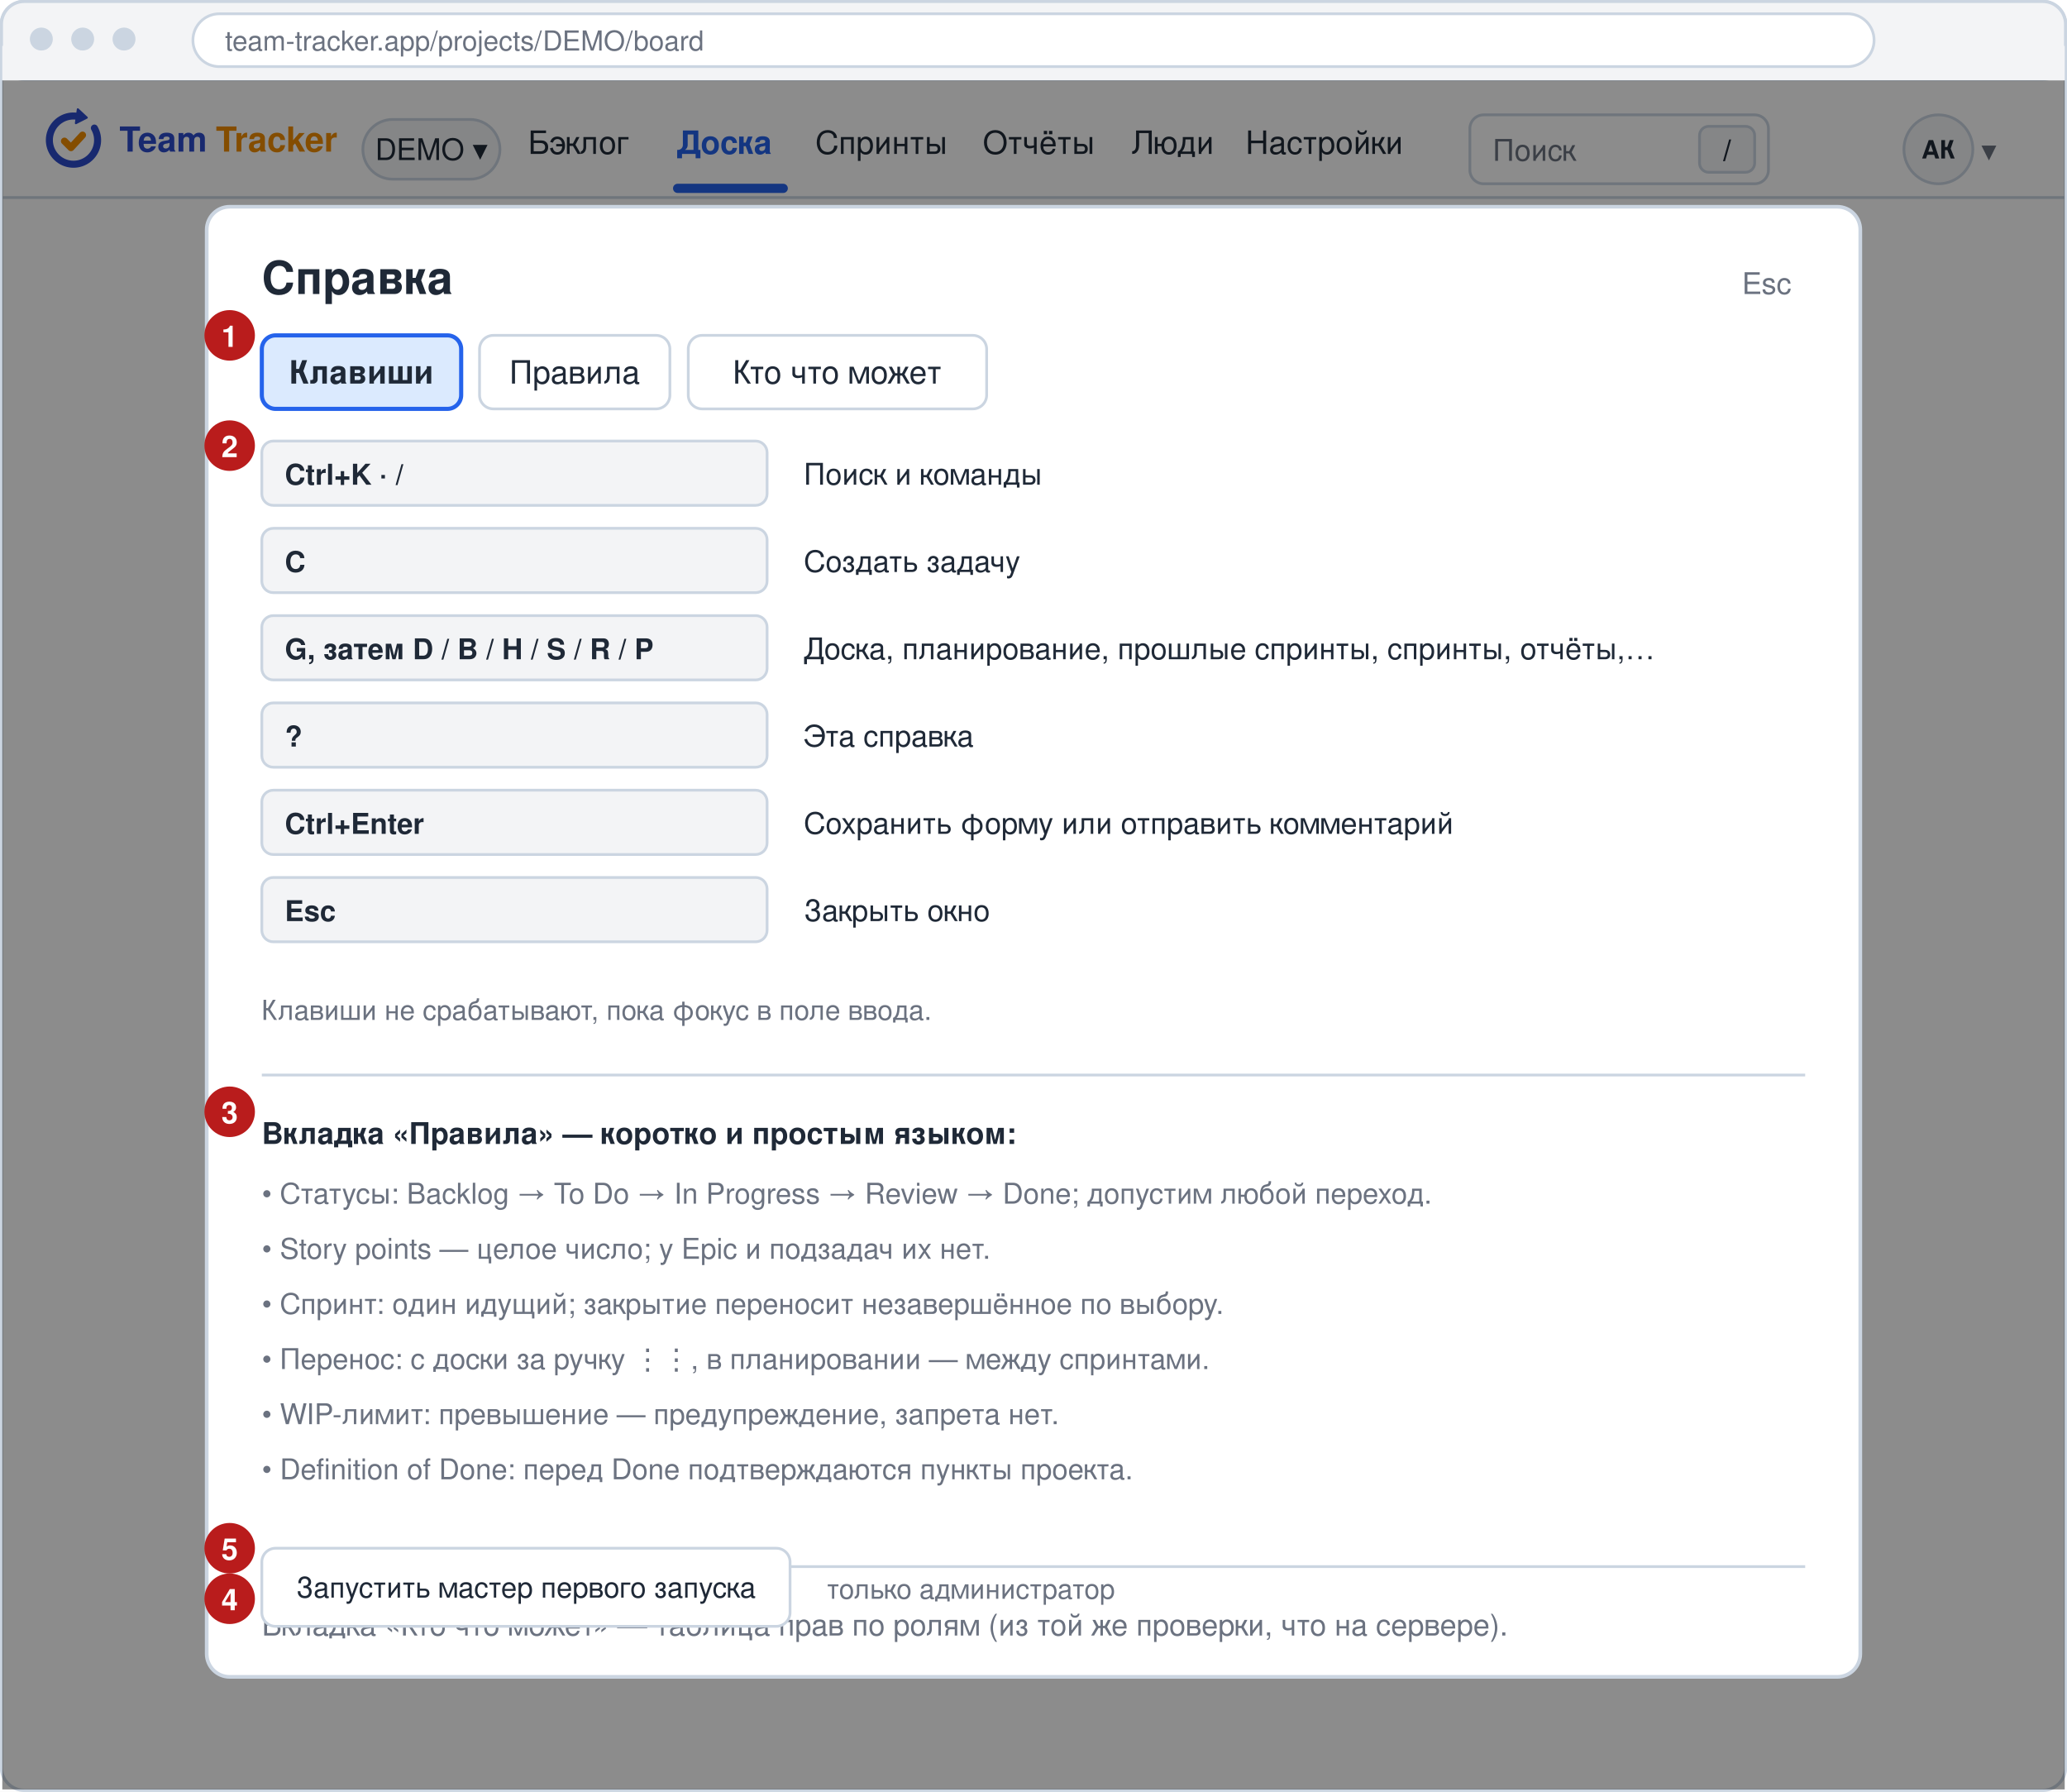
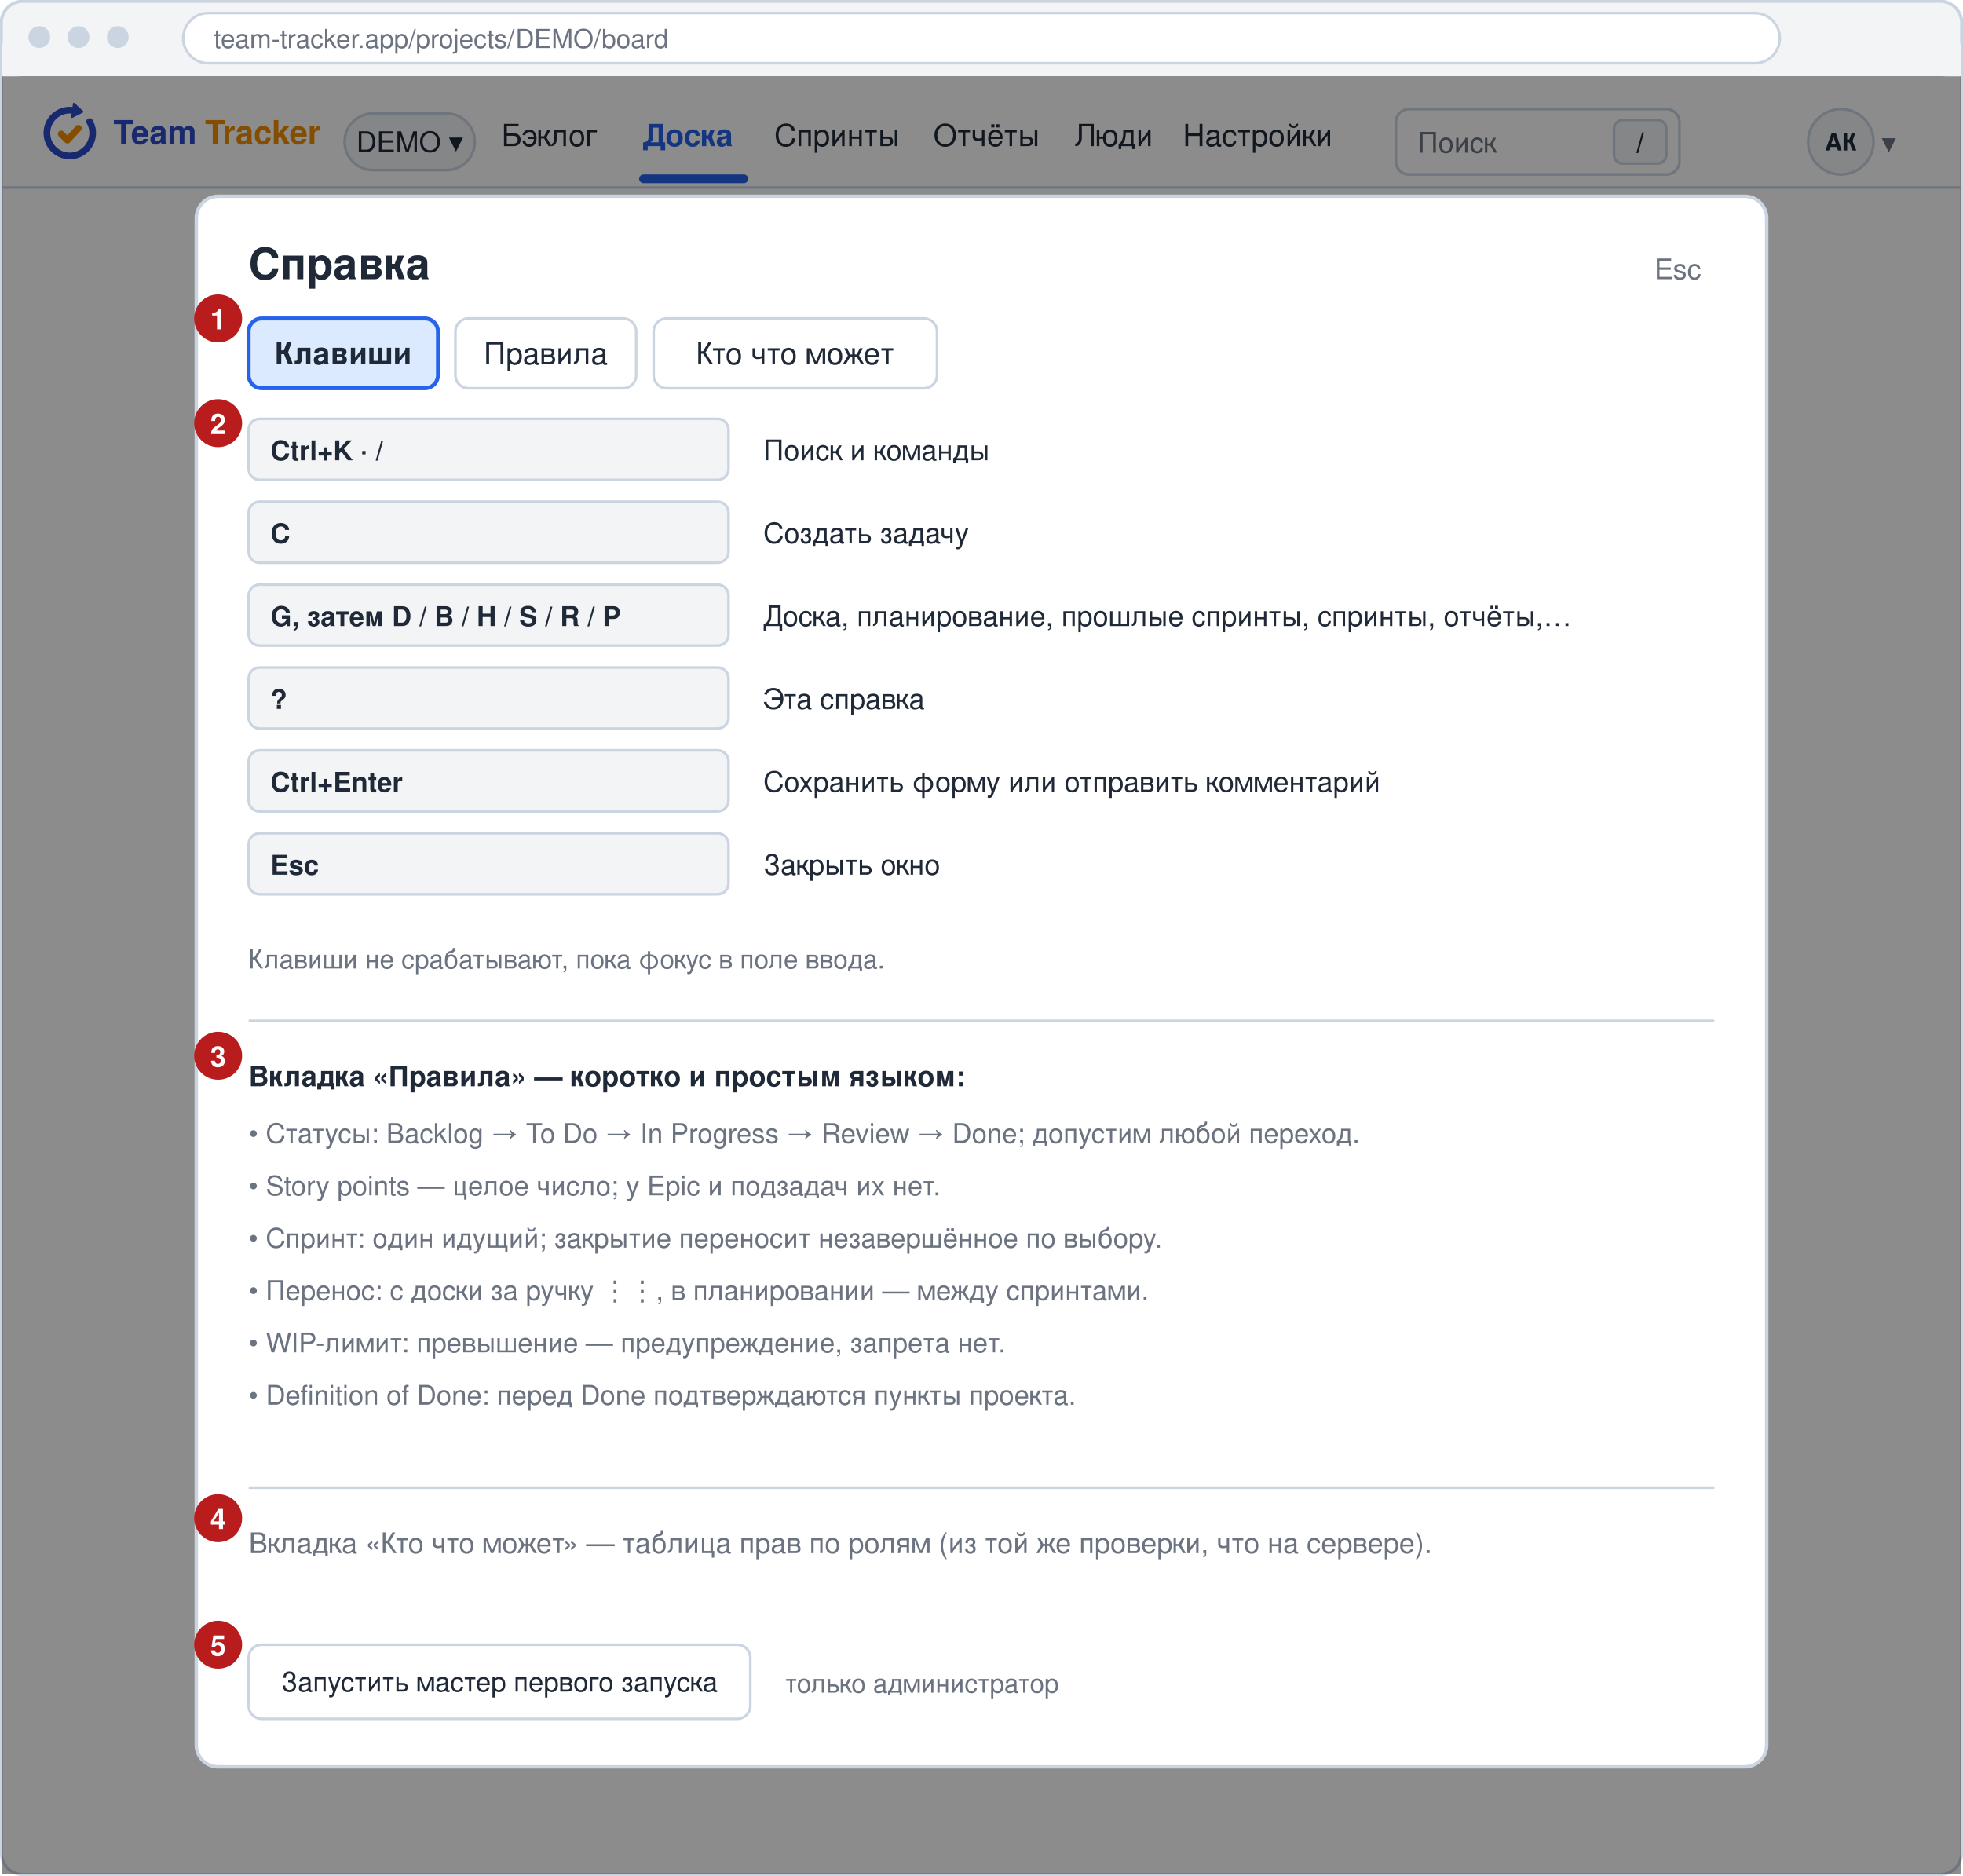
- <svg xmlns="http://www.w3.org/2000/svg" width="900" height="780" viewBox="0 0 900 780" font-family="Helvetica, Arial, 'Segoe UI', 'DejaVu Sans', sans-serif" role="img" aria-label="Встроенная справка по «?»">
+ <svg xmlns="http://www.w3.org/2000/svg" width="900" height="860" viewBox="0 0 900 860" font-family="Helvetica, Arial, 'Segoe UI', 'DejaVu Sans', sans-serif" role="img" aria-label="Встроенная справка по «?»">
  <defs>
    <marker id="arr" viewBox="0 0 10 10" refX="9" refY="5" markerWidth="7" markerHeight="7" orient="auto-start-reverse">
      <path d="M0 0 L10 5 L0 10 z" fill="#2563eb" />
    </marker>
  </defs>
-   <rect width="900" height="780" fill="#ffffff" />
-   <rect x="0.6" y="0.6" width="898.8" height="778.8" rx="10" fill="#ffffff" stroke="#cbd5e1" stroke-width="1.4" />
+   <rect width="900" height="860" fill="#ffffff" />
+   <rect x="0.6" y="0.6" width="898.8" height="858.8" rx="10" fill="#ffffff" stroke="#cbd5e1" stroke-width="1.4" />
  <rect x="0.6" y="0.6" width="898.8" height="34" rx="10" fill="#f3f4f6" stroke="#cbd5e1" stroke-width="1.4" />
  <rect x="1" y="20" width="898" height="15" rx="0" fill="#f3f4f6" />
  <circle cx="18" cy="17" r="5" fill="#cbd5e1" />
  <circle cx="36" cy="17" r="5" fill="#cbd5e1" />
  <circle cx="54" cy="17" r="5" fill="#cbd5e1" />
  <rect x="84" y="6" width="732" height="23" rx="11.5" fill="#ffffff" stroke="#cbd5e1" stroke-width="1.2" />
  <text x="98" y="22" text-anchor="start" font-size="12" fill="#6b7280">team-tracker.app/projects/DEMO/board</text>
  <line x1="1" y1="86" x2="899" y2="86" stroke="#cbd5e1" stroke-width="1.2" />
  <g transform="translate(18 47) scale(0.4375)">
    <path d="M52.78 20 A24 24 0 1 1 35.34 8.23" fill="none" stroke="#2B4ACB" stroke-width="7" stroke-linecap="round" />
    <polygon points="45.24,9.62 36.31,1.30 34.37,15.16" fill="#2B4ACB" stroke="#2B4ACB" stroke-width="2" stroke-linejoin="round" />
    <polyline points="23,33 29.5,39.5 41,27" fill="none" stroke="#F08C00" stroke-width="7" stroke-linecap="round" stroke-linejoin="round" />
  </g>
  <text x="52" y="66" text-anchor="start" font-size="15" font-weight="bold" fill="#2B4ACB">Team</text>
  <text x="94" y="66" text-anchor="start" font-size="15" font-weight="bold" fill="#F08C00">Tracker</text>
  <rect x="158" y="52" width="59.68" height="26" rx="13.0" fill="#f3f4f6" stroke="#cbd5e1" stroke-width="1.2" />
  <text x="187.84" y="69.68" text-anchor="middle" font-size="13" fill="#1f2937">DEMO ▾</text>
  <text x="230" y="67" text-anchor="start" font-size="14" fill="#1f2937">Бэклог</text>
  <text x="295.04" y="67" text-anchor="start" font-size="14" font-weight="bold" fill="#2563eb">Доска</text>
  <rect x="293.04" y="80" width="50.0" height="4" rx="2" fill="#2563eb" />
  <text x="355.04" y="67" text-anchor="start" font-size="14" fill="#1f2937">Спринты</text>
  <text x="427.92" y="67" text-anchor="start" font-size="14" fill="#1f2937">Отчёты</text>
  <text x="492.96" y="67" text-anchor="start" font-size="14" fill="#1f2937">Люди</text>
  <text x="542.32" y="67" text-anchor="start" font-size="14" fill="#1f2937">Настройки</text>
  <rect x="640" y="50" width="130" height="30" rx="6" fill="#ffffff" stroke="#cbd5e1" stroke-width="1.2" />
  <text x="650" y="70" text-anchor="start" font-size="13" fill="#6b7280">Поиск</text>
  <rect x="740" y="55" width="24" height="20" rx="4" fill="#f3f4f6" stroke="#cbd5e1" stroke-width="1.2" />
  <text x="752" y="70" text-anchor="middle" font-size="13" font-weight="bold" fill="#1f2937">/</text>
  <circle cx="844" cy="65" r="15" fill="#f3f4f6" stroke="#cbd5e1" stroke-width="1.2" />
  <text x="844" y="69" text-anchor="middle" font-size="11" font-weight="bold" fill="#1f2937">АК</text>
  <text x="866" y="70" text-anchor="middle" font-size="13" fill="#6b7280">▾</text>
-   <rect x="1" y="35" width="898" height="744" rx="0" fill="#000000" fill-opacity="0.45" />
-   <rect x="90" y="90" width="720" height="640" rx="10" fill="#ffffff" stroke="#cbd5e1" stroke-width="1.6" />
+   <rect x="1" y="35" width="898" height="824" rx="0" fill="#000000" fill-opacity="0.45" />
+   <rect x="90" y="90" width="720" height="720" rx="10" fill="#ffffff" stroke="#cbd5e1" stroke-width="1.6" />
  <text x="114" y="128" text-anchor="start" font-size="20" font-weight="bold" fill="#1f2937">Справка</text>
  <text x="780" y="128" text-anchor="end" font-size="13" fill="#6b7280">Esc</text>
  <rect x="114" y="146" width="86.8" height="32" rx="6" fill="#dbeafe" stroke="#2563eb" stroke-width="1.8" />
  <text x="157.4" y="167" text-anchor="middle" font-size="14" font-weight="bold" fill="#1f2937">Клавиши</text>
  <rect x="208.8" y="146" width="82.88" height="32" rx="6" fill="#ffffff" stroke="#cbd5e1" stroke-width="1.2" />
  <text x="250.24" y="167" text-anchor="middle" font-size="14" fill="#1f2937">Правила</text>
  <rect x="299.68" y="146" width="129.92" height="32" rx="6" fill="#ffffff" stroke="#cbd5e1" stroke-width="1.2" />
  <text x="364.64" y="167" text-anchor="middle" font-size="14" fill="#1f2937">Кто что может</text>
  <circle cx="100" cy="146" r="11" fill="#b91c1c" />
  <text x="100" y="151" text-anchor="middle" font-size="13" font-weight="bold" fill="#ffffff">1</text>
  <rect x="114" y="192" width="220" height="28" rx="5" fill="#f3f4f6" stroke="#cbd5e1" stroke-width="1.2" />
  <text x="124" y="211" text-anchor="start" font-size="12.5" font-weight="bold" fill="#1f2937">Ctrl+K  ·  /</text>
  <text x="350" y="211" text-anchor="start" font-size="13" fill="#1f2937">Поиск и команды</text>
  <rect x="114" y="230" width="220" height="28" rx="5" fill="#f3f4f6" stroke="#cbd5e1" stroke-width="1.2" />
  <text x="124" y="249" text-anchor="start" font-size="12.5" font-weight="bold" fill="#1f2937">C</text>
  <text x="350" y="249" text-anchor="start" font-size="13" fill="#1f2937">Создать задачу</text>
  <rect x="114" y="268" width="220" height="28" rx="5" fill="#f3f4f6" stroke="#cbd5e1" stroke-width="1.2" />
  <text x="124" y="287" text-anchor="start" font-size="12.5" font-weight="bold" fill="#1f2937">G, затем D / B / H / S / R / P</text>
  <text x="350" y="287" text-anchor="start" font-size="13" fill="#1f2937">Доска, планирование, прошлые спринты, спринты, отчёты,…</text>
  <rect x="114" y="306" width="220" height="28" rx="5" fill="#f3f4f6" stroke="#cbd5e1" stroke-width="1.2" />
  <text x="124" y="325" text-anchor="start" font-size="12.5" font-weight="bold" fill="#1f2937">?</text>
  <text x="350" y="325" text-anchor="start" font-size="13" fill="#1f2937">Эта справка</text>
  <rect x="114" y="344" width="220" height="28" rx="5" fill="#f3f4f6" stroke="#cbd5e1" stroke-width="1.2" />
  <text x="124" y="363" text-anchor="start" font-size="12.5" font-weight="bold" fill="#1f2937">Ctrl+Enter</text>
  <text x="350" y="363" text-anchor="start" font-size="13" fill="#1f2937">Сохранить форму или отправить комментарий</text>
  <rect x="114" y="382" width="220" height="28" rx="5" fill="#f3f4f6" stroke="#cbd5e1" stroke-width="1.2" />
  <text x="124" y="401" text-anchor="start" font-size="12.5" font-weight="bold" fill="#1f2937">Esc</text>
  <text x="350" y="401" text-anchor="start" font-size="13" fill="#1f2937">Закрыть окно</text>
  <circle cx="100" cy="194" r="11" fill="#b91c1c" />
  <text x="100" y="199" text-anchor="middle" font-size="13" font-weight="bold" fill="#ffffff">2</text>
  <text x="114" y="444" text-anchor="start" font-size="12" fill="#6b7280">Клавиши не срабатывают, пока фокус в поле ввода.</text>
  <line x1="114" y1="468" x2="786" y2="468" stroke="#cbd5e1" stroke-width="1.2" />
  <text x="114" y="498" text-anchor="start" font-size="13" font-weight="bold" fill="#1f2937">Вкладка «Правила» — коротко и простым языком:</text>
  <text x="114" y="524" text-anchor="start" font-size="12.5" fill="#6b7280">• Статусы: Backlog → To Do → In Progress → Review → Done; допустим любой переход.</text>
  <text x="114" y="548" text-anchor="start" font-size="12.5" fill="#6b7280">• Story points — целое число; у Epic и подзадач их нет.</text>
  <text x="114" y="572" text-anchor="start" font-size="12.5" fill="#6b7280">• Спринт: один идущий; закрытие переносит незавершённое по выбору.</text>
  <text x="114" y="596" text-anchor="start" font-size="12.5" fill="#6b7280">• Перенос: с доски за ручку ⋮⋮, в планировании — между спринтами.</text>
  <text x="114" y="620" text-anchor="start" font-size="12.5" fill="#6b7280">• WIP-лимит: превышение — предупреждение, запрета нет.</text>
  <text x="114" y="644" text-anchor="start" font-size="12.5" fill="#6b7280">• Definition of Done: перед Done подтверждаются пункты проекта.</text>
  <circle cx="100" cy="484" r="11" fill="#b91c1c" />
  <text x="100" y="489" text-anchor="middle" font-size="13" font-weight="bold" fill="#ffffff">3</text>
  <line x1="114" y1="682" x2="786" y2="682" stroke="#cbd5e1" stroke-width="1.2" />
  <text x="114" y="712" text-anchor="start" font-size="13" fill="#6b7280">Вкладка «Кто что может» — таблица прав по ролям (из той же проверки, что на сервере).</text>
  <circle cx="100" cy="696" r="11" fill="#b91c1c" />
  <text x="100" y="701" text-anchor="middle" font-size="13" font-weight="bold" fill="#ffffff">4</text>
-   <rect x="114" y="674" width="230" height="34" rx="6" fill="#ffffff" stroke="#cbd5e1" stroke-width="1.2" />
-   <text x="229.0" y="695.5" text-anchor="middle" font-size="12.5" fill="#1f2937">Запустить мастер первого запуска</text>
-   <circle cx="100" cy="674" r="11" fill="#b91c1c" />
-   <text x="100" y="679" text-anchor="middle" font-size="13" font-weight="bold" fill="#ffffff">5</text>
-   <text x="360" y="696" text-anchor="start" font-size="12" fill="#6b7280">только администратор</text>
+   <rect x="114" y="754" width="230" height="34" rx="6" fill="#ffffff" stroke="#cbd5e1" stroke-width="1.2" />
+   <text x="229.0" y="775.5" text-anchor="middle" font-size="12.5" fill="#1f2937">Запустить мастер первого запуска</text>
+   <circle cx="100" cy="754" r="11" fill="#b91c1c" />
+   <text x="100" y="759" text-anchor="middle" font-size="13" font-weight="bold" fill="#ffffff">5</text>
+   <text x="360" y="776" text-anchor="start" font-size="12" fill="#6b7280">только администратор</text>
</svg>
